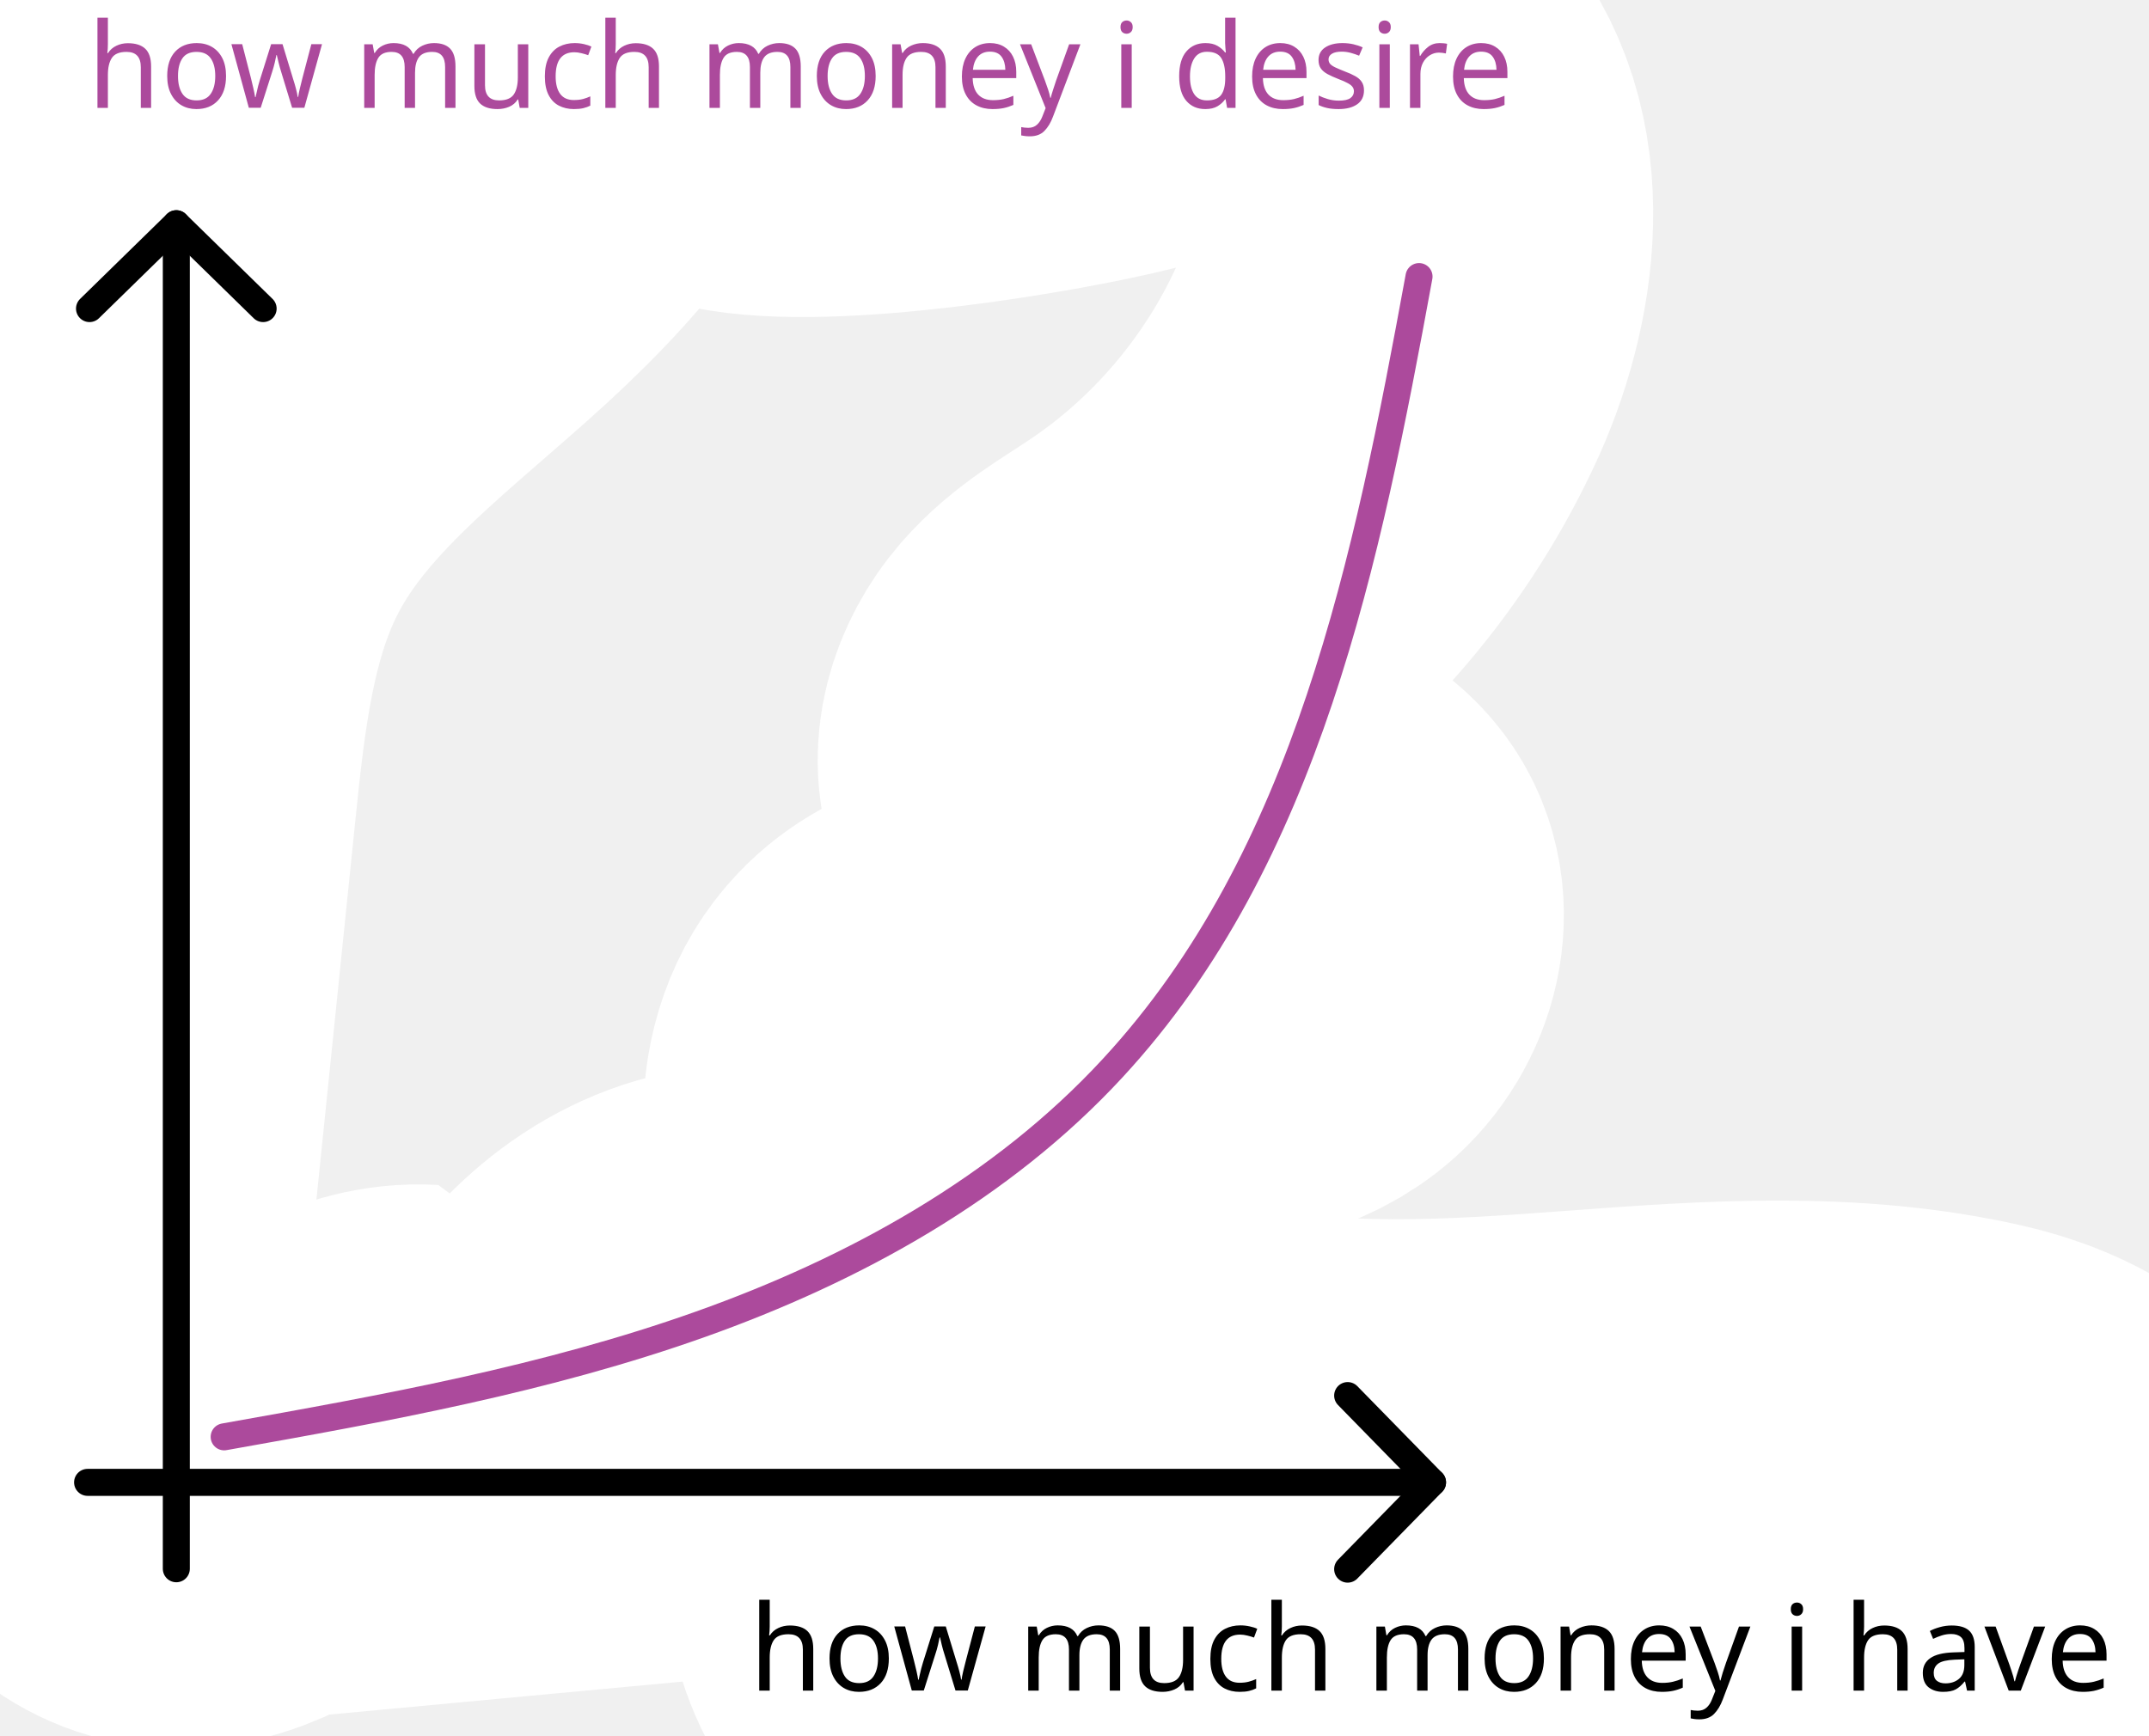
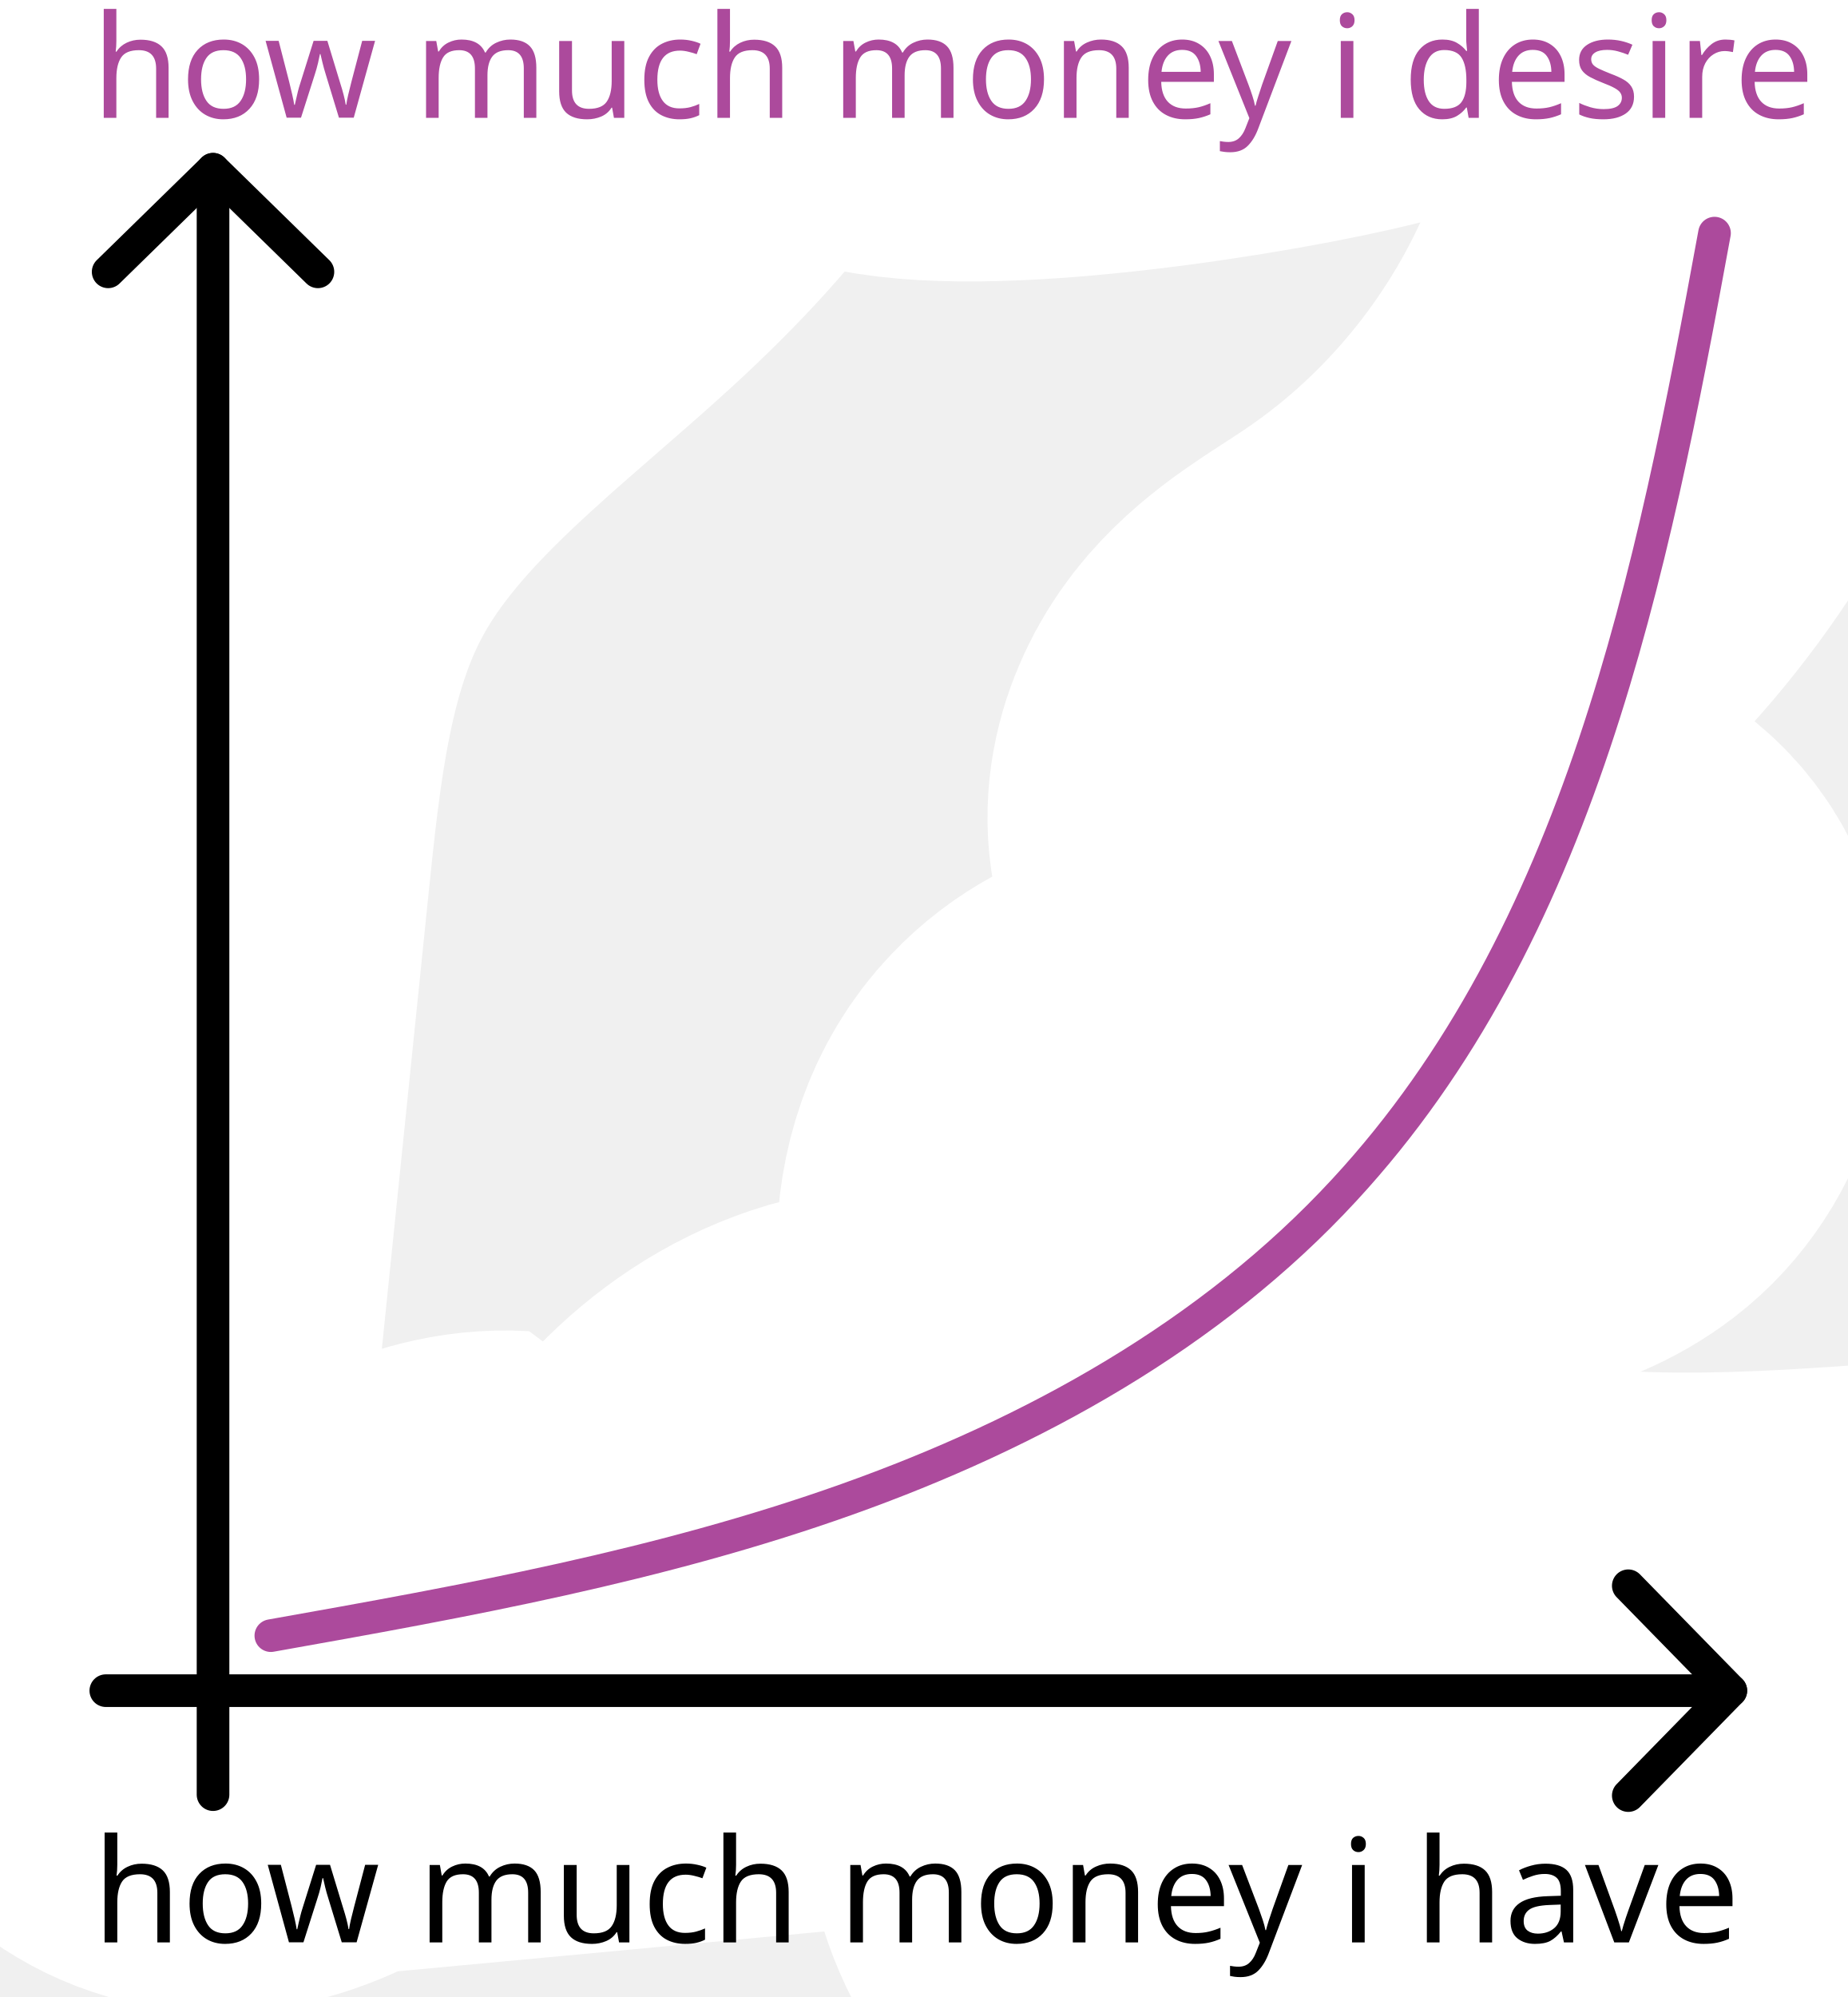
- <svg xmlns="http://www.w3.org/2000/svg" version="1.1" id="Layer_1" x="0px" y="0px" viewBox="0 0 557 450" enable-background="new 0 0 557 450" xml:space="preserve">
-   <path fill="none" stroke="#FFFFFF" stroke-width="120" stroke-linejoin="bevel" stroke-miterlimit="10" d="M56.1,1.7  C28.7,17.2,8.1,44.3,0.4,74.9C14.1,79.6,29.5,74,41,65.1S61.1,44.3,71.2,34c23.9-24.5,56.5-40.4,90.5-44.1  c-4.6,30-26.7,54.2-49.4,74.4s-47.7,39.3-61.9,66.2c-12.5,23.5-15.4,50.8-18.1,77.2c-4.4,42.9-8.8,85.8-13.2,128.6  c-1.1,10.8-2.2,21.9,0.5,32.4c2.7,10.5,9.9,20.6,20.3,23.6c24.6,7,44.6-26.7,70.2-25.2c7,19.5,14,38.9,20.9,58.4  c2.7-17.4,5.4-35.1,12.7-51.2c7.3-16,19.9-30.5,36.6-36.1c16.7-5.5,37.6,0,46.3,15.4c6.9,12.2,5.2,27.2,4.8,41.2s1.8,30,13.2,38  c8.4,5.9,19.4,5.8,29.6,5.6c73.9-2,147.9-4,221.8-6c10.4-0.3,21.1-0.6,30.6-4.9s17.5-13.5,17-23.9c-0.7-15.2-17.6-23.9-32.5-27.3  c-32.7-7.5-66.7-5.1-100.1-2.6s-67.4,4.8-100.1-2.8c-32.6-7.6-64.3-26.8-78.6-57.1c-7-14.8-8.8-34.3,2.5-46.1  c8.3-8.8,21.6-11,33.6-10c12.1,1,23.7,4.8,35.8,5.9c10.9,1.1,22.7-0.3,31.4-7c8.7-6.7,12.9-19.9,7-29.2c-6.9-10.8-22.4-11-35.2-10.4  c-12.8,0.6-28.6-0.9-33.9-12.6c-3.7-8-0.4-17.7,5.3-24.3s13.6-11,20.9-15.9c26.1-17.3,47.1-42.1,60-70.6  c10.7-23.9,14.3-55.4-4.7-73.5c-16.6-15.8-42.9-14.4-65.2-8.8s-76.4,14.3-98.9,9.5" />
+ <svg xmlns="http://www.w3.org/2000/svg" version="1.1" id="Layer_1" x="0px" y="0px" viewBox="0 0 396.4 428.3" enable-background="new 0 0 396.4 428.3" xml:space="preserve">
+   <path fill="none" stroke="#FFFFFF" stroke-width="120" stroke-linejoin="bevel" stroke-miterlimit="10" d="M56.1-20  C28.7-4.5,8.1,22.6,0.4,53.2c13.7,4.8,29.1-0.8,40.5-9.7s20.1-20.8,30.2-31.2c23.9-24.5,56.5-40.4,90.5-44.1  c-4.6,30-26.7,54.2-49.4,74.4s-47.7,39.3-61.9,66.2c-12.5,23.5-15.4,50.8-18.1,77.2c-4.4,42.9-8.8,85.8-13.2,128.6  c-1.1,10.8-2.2,21.9,0.5,32.4c2.7,10.5,9.9,20.6,20.3,23.6c24.6,7,44.6-26.7,70.2-25.2c7,19.5,14,38.9,20.9,58.4  c2.7-17.4,5.4-35.1,12.7-51.2c7.3-16,19.9-30.5,36.6-36.1s37.6,0,46.3,15.4c6.9,12.2,5.2,27.2,4.8,41.2s1.8,30,13.2,38  c8.4,5.9,19.4,5.8,29.6,5.6c73.9-2,73.9-2,147.8-4c10.4-0.3,21.1-0.6,30.6-4.9s17.5-13.5,17-23.9c-0.7-15.2-17.6-23.9-32.5-27.3  c-32.7-7.5,7.3-7.1-26.1-4.6s-67.4,4.8-100.1-2.8c-32.6-7.6-64.3-26.8-78.6-57.1c-7-14.8-8.8-34.3,2.5-46.1c8.3-8.8,21.6-11,33.6-10  c12.1,1,23.7,4.8,35.8,5.9c10.9,1.1,22.7-0.3,31.4-7c8.7-6.7,12.9-19.9,7-29.2c-6.9-10.8-22.4-11-35.2-10.4s-28.6-0.9-33.9-12.6  c-3.7-8-0.4-17.7,5.3-24.3c5.7-6.6,13.6-11,20.9-15.9c26.1-17.3,47.1-42.1,60-70.6c10.7-23.9,14.3-55.4-4.7-73.5  c-16.6-15.8-42.9-14.4-65.2-8.8S213.2,3.7,190.8-1" />
  <g>
-     <line fill="none" stroke="#000000" stroke-width="7" stroke-linecap="round" stroke-linejoin="round" stroke-miterlimit="10" x1="45.7" y1="58" x2="45.7" y2="406.7" />
-     <line fill="none" stroke="#000000" stroke-width="7" stroke-linecap="round" stroke-linejoin="round" stroke-miterlimit="10" x1="371.3" y1="384.3" x2="22.7" y2="384.3" />
+     <line fill="none" stroke="#000000" stroke-width="7" stroke-linecap="round" stroke-linejoin="round" stroke-miterlimit="10" x1="45.7" y1="36.3" x2="45.7" y2="384.9" />
+     <line fill="none" stroke="#000000" stroke-width="7" stroke-linecap="round" stroke-linejoin="round" stroke-miterlimit="10" x1="371.3" y1="362.6" x2="22.7" y2="362.6" />
  </g>
  <g>
-     <polyline fill="none" stroke="#000000" stroke-width="7" stroke-linecap="round" stroke-linejoin="round" stroke-miterlimit="10" points="   349.3,361.8 371.3,384.3 349.3,406.8  " />
-     <text transform="matrix(1 0 0 1 194.1445 438.2993)" font-family="'PermanentMarker'" font-size="31">how much money i have</text>
+     <polyline fill="none" stroke="#000000" stroke-width="7" stroke-linecap="round" stroke-linejoin="round" stroke-miterlimit="10" points="   349.3,340.1 371.3,362.6 349.3,385.1  " />
+     <text transform="matrix(1 0 0 1 19.8022 416.5987)" font-family="'PermanentMarker'" font-size="31">how much money i have</text>
  </g>
  <g>
-     <polyline fill="none" stroke="#000000" stroke-width="7" stroke-linecap="round" stroke-linejoin="round" stroke-miterlimit="10" points="   23.2,80 45.7,58 68.2,80  " />
-     <text transform="matrix(1 0 0 1 22.6504 27.9668)" fill="#AC4A9C" font-family="'PermanentMarker'" font-size="30.742">how much money i desire</text>
+     <polyline fill="none" stroke="#000000" stroke-width="7" stroke-linecap="round" stroke-linejoin="round" stroke-miterlimit="10" points="   23.2,58.3 45.7,36.3 68.2,58.3  " />
+     <text transform="matrix(1 0 0 1 19.6485 25.2773)" fill="#AC4A9C" font-family="'PermanentMarker'" font-size="30.742">how much money i desire</text>
  </g>
-   <path fill="none" stroke="#AC4A9C" stroke-width="7" stroke-linecap="round" stroke-miterlimit="10" d="M58.1,372.5  c41.7-7.4,83.6-15,123.5-29.2s78.1-35.3,106.8-66.4c50.5-54.6,66-132.1,79.4-205.2" />
+   <path fill="none" stroke="#AC4A9C" stroke-width="7" stroke-linecap="round" stroke-miterlimit="10" d="M58.1,350.8  c41.7-7.4,83.6-15,123.5-29.2s78.1-35.3,106.8-66.4c50.5-54.6,66-132.1,79.4-205.2" />
</svg>
